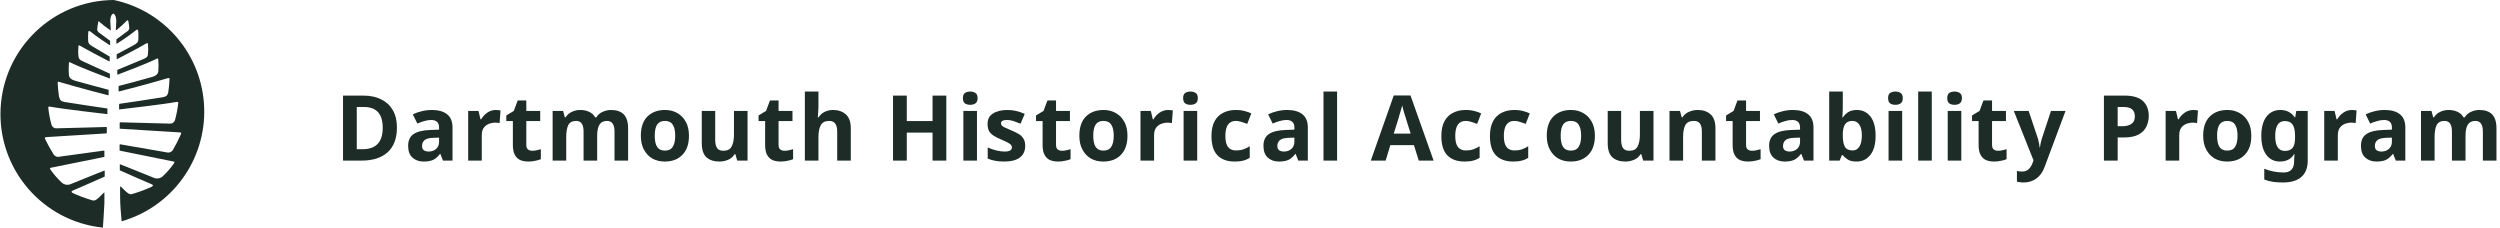
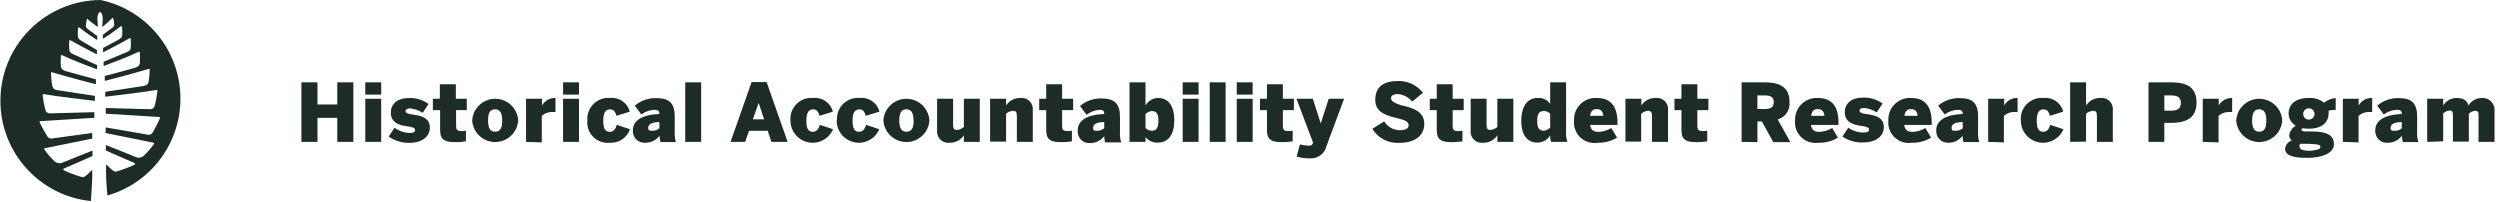
- <svg xmlns="http://www.w3.org/2000/svg" id="Layer_1" data-name="Layer 1" viewBox="0 0 250 22.76">
+ <svg xmlns="http://www.w3.org/2000/svg" id="Outlined_Type" data-name="Outlined Type" viewBox="0 0 283 22.76">
  <defs>
-     <style>.cls-1{font-size:9.1px;font-family:BentonSans-Black, BentonSans;font-weight:800;}.cls-1,.cls-9{fill:#1d2c27;}.cls-2{letter-spacing:0.01em;}.cls-3{letter-spacing:0.02em;}.cls-4{letter-spacing:-0.01em;}.cls-5{letter-spacing:0.02em;}.cls-6{letter-spacing:0.03em;}.cls-7{letter-spacing:0.01em;}.cls-8{letter-spacing:0.01em;}</style>
+     <style>.cls-1{fill:#1d2c27;}</style>
  </defs>
-   <text class="cls-1" transform="translate(33.49 16.06)">
-     <tspan class="cls-2">D</tspan>
-     <tspan class="cls-3" x="6.95" y="0">artmouth Hi</tspan>
-     <tspan class="cls-2" x="64.86" y="0">s</tspan>
-     <tspan class="cls-3" x="69.91" y="0">tori</tspan>
-     <tspan class="cls-2" x="87.25" y="0">c</tspan>
-     <tspan class="cls-3" x="92.48" y="0">al</tspan>
-     <tspan class="cls-4" x="101.08" y="0"> </tspan>
-     <tspan x="103.59" y="0">A</tspan>
-     <tspan class="cls-5" x="110.24" y="0">cc</tspan>
-     <tspan class="cls-3" x="120.78" y="0">ountabili</tspan>
-     <tspan class="cls-6" x="163.51" y="0">t</tspan>
-     <tspan class="cls-3" x="167.89" y="0">y </tspan>
-     <tspan x="176.09" y="0">P</tspan>
-     <tspan class="cls-7" x="182.37" y="0">r</tspan>
-     <tspan class="cls-3" x="186.42" y="0">og</tspan>
-     <tspan class="cls-8" x="198.23" y="0">r</tspan>
-     <tspan class="cls-3" x="202.23" y="0">am</tspan>
-   </text>
-   <path class="cls-9" d="M11.38,0a11.41,11.41,0,0,0-1.09,22.76c.05-.76.11-1.6.15-2.45l0-1c0-.06,0-.1-.1,0-.88.92-.92.77-1.28.67a13.63,13.63,0,0,1-1.81-.69c-.16-.11-.11-.17.07-.25.92-.39,2.88-1.26,3.15-1.38,0,0,0,0,0,0l0-.59a0,0,0,0,0-.07,0c-.47.17-2.9,1.18-3.26,1.31a.85.85,0,0,1-.93-.09,8.31,8.31,0,0,1-1.15-1.31c-.05-.09-.11-.17,0-.2l5.38-1.09a0,0,0,0,0,0,0l0-.57s0-.06-.06-.06L6,15.66a.56.56,0,0,1-.68-.29A14.6,14.6,0,0,1,4.56,14c-.11-.19-.12-.28.07-.29l6-.37a0,0,0,0,0,.05-.05l0-.53s0-.06-.05-.06c-.52,0-4.65.14-4.93.13a.5.5,0,0,1-.55-.36,10.61,10.61,0,0,1-.32-1.66c0-.1,0-.18.15-.15,1.4.26,5.19.68,5.7.75a.06.06,0,0,0,.06,0v-.5s0-.05,0-.06c-.43-.06-3.89-.58-4.28-.65S6,10,5.9,9.65a11.66,11.66,0,0,1-.13-1.33c0-.11,0-.18.14-.13,2.33.68,4.49,1.23,4.88,1.33,0,0,.07,0,.07,0l0-.48a.07.07,0,0,0,0-.06c-.38-.1-3.19-.85-3.43-.93s-.49-.22-.54-.53a6.87,6.87,0,0,1,0-1.14c0-.16,0-.2.15-.13,1.06.52,3.45,1.42,3.88,1.58a.05.05,0,0,0,.07,0l0-.46a.05.05,0,0,0,0,0L8.26,6.12c-.32-.14-.39-.25-.42-.55a4.45,4.45,0,0,1,0-.88c0-.17,0-.21.27-.06.51.31,2.39,1.29,2.78,1.49,0,0,.08,0,.08,0l0-.46a.05.05,0,0,0,0,0L9.3,4.67c-.37-.2-.47-.36-.48-.53a5.81,5.81,0,0,1,0-.83c0-.23.08-.27.24-.14.67.54,1.6,1.15,1.87,1.32a.05.05,0,0,0,.08,0l0-.41,0,0c-.16-.13-1.16-.86-1.16-.86a.41.41,0,0,1-.13-.24,4.9,4.9,0,0,1,.1-.75c0-.1.06-.16.17,0A11.74,11.74,0,0,0,11,3c.06.05.08.06.08,0,0-.47-.22-1.39.25-1.65h0c.46.26.25,1.18.25,1.65,0,0,0,0,.08,0a11.74,11.74,0,0,0,1-.91c.11-.11.13-.05.17,0a4.9,4.9,0,0,1,.1.75.41.41,0,0,1-.13.24s-1,.73-1.16.86a.08.08,0,0,0,0,0l0,.41a.05.05,0,0,0,.08,0c.27-.17,1.2-.78,1.87-1.32.16-.13.21-.09.24.14a5.81,5.81,0,0,1,0,.83c0,.17-.11.33-.48.53l-1.68.9a.05.05,0,0,0,0,0l0,.46s0,.06.08,0c.39-.2,2.27-1.18,2.78-1.49.26-.15.25-.11.27.06a4.45,4.45,0,0,1,0,.88c0,.3-.1.41-.42.55l-2.65,1.1a.05.05,0,0,0,0,0l0,.46a.05.05,0,0,0,.07,0c.43-.16,2.82-1.06,3.88-1.58.12-.07.14,0,.15.13a6.87,6.87,0,0,1,0,1.14c-.05.31-.27.44-.54.53s-3,.83-3.43.93a.07.07,0,0,0,0,.06l0,.48s0,0,.07,0c.39-.1,2.55-.65,4.88-1.33.16,0,.15,0,.14.13a11.66,11.66,0,0,1-.13,1.33c-.1.3-.17.38-.58.46s-3.85.59-4.28.65a.06.06,0,0,0-.05.06l0,.5a.06.06,0,0,0,.06,0c.51-.07,4.3-.49,5.7-.75.18,0,.17.05.15.15a10.61,10.61,0,0,1-.32,1.66.5.5,0,0,1-.55.36c-.28,0-4.41-.11-4.93-.13,0,0-.05,0-.05.06l0,.53a0,0,0,0,0,0,.05l6,.37c.19,0,.18.1.07.29a14.6,14.6,0,0,1-.72,1.41.56.56,0,0,1-.68.29l-4.62-.8s-.07,0-.06.06l0,.57a0,0,0,0,0,0,0l5.38,1.09c.16,0,.1.11.05.2a8.31,8.31,0,0,1-1.15,1.31.85.85,0,0,1-.93.09c-.36-.13-2.79-1.14-3.26-1.31a0,0,0,0,0-.07,0l0,.59s0,0,0,0c.27.12,2.23,1,3.15,1.38.18.08.23.14.07.25a13.63,13.63,0,0,1-1.81.69c-.36.1-.4.25-1.28-.67-.06-.07-.09,0-.1,0l0,1c0,.85.09,1.69.15,2.45A11.41,11.41,0,0,0,11.38,0Z" />
+   <path class="cls-1" d="M34.12,9.32h1.82v2.51h2.24V9.32H40v6.74H38.18V13.34H35.94v2.72H34.12Z" />
+   <path class="cls-1" d="M41.35,10.71V9.32h1.8v1.39Zm0,5.35V11.18h1.8v4.88Z" />
+   <path class="cls-1" d="M44,15.46l.66-1a3,3,0,0,0,1.75.59c.31,0,.58-.09.58-.32s-.23-.33-.75-.41c-.83-.11-2-.31-2-1.57,0-1.09.89-1.65,2-1.65a3.55,3.55,0,0,1,2.27.67l-.66,1a3.14,3.14,0,0,0-1.44-.5c-.3,0-.5.1-.5.31s.25.31.75.38c.83.11,2,.29,2,1.47s-1.11,1.74-2.24,1.74A3.92,3.92,0,0,1,44,15.46Z" />
+   <path class="cls-1" d="M49.82,14.6V12.47H49V11.18h.79V9.54h1.81v1.64h1.24v1.29H51.63V14.2c0,.51.12.64.63.64a2,2,0,0,0,.48-.05V16a7.71,7.71,0,0,1-1.1.09C50,16.13,49.82,15.54,49.82,14.6Z" />
+   <path class="cls-1" d="M53.45,13.63a2.61,2.61,0,0,1,5.21,0,2.61,2.61,0,0,1-5.21,0Zm3.4,0c0-.71-.18-1.26-.8-1.26s-.8.49-.8,1.26.17,1.28.8,1.28S56.85,14.41,56.85,13.64Z" />
+   <path class="cls-1" d="M59.55,16.06V11.18h1.81v.76h0a1.68,1.68,0,0,1,1.52-.85h0v1.59l-.46,0a1.67,1.67,0,0,0-1.09.44v3Z" />
+   <path class="cls-1" d="M63.74,10.71V9.32h1.8v1.39Zm0,5.35V11.18h1.8v4.88Z" />
+   <path class="cls-1" d="M66.49,13.63a2.37,2.37,0,0,1,2.57-2.54,2.07,2.07,0,0,1,2.23,1.55l-1.51.47c-.16-.59-.4-.73-.74-.73-.54,0-.75.49-.75,1.26s.13,1.28.73,1.28c.3,0,.63-.15.8-.79l1.49.5A2.27,2.27,0,0,1,69,16.16,2.3,2.3,0,0,1,66.49,13.63Z" />
+   <path class="cls-1" d="M71.64,14.75c0-1.09,1-1.76,3-1.85v-.06c0-.24-.12-.41-.54-.41a2.67,2.67,0,0,0-1.5.53l-.74-1a3.6,3.6,0,0,1,2.52-.85c1.44,0,2,.67,2,2.05v1.74a3.32,3.32,0,0,0,.13,1.18H74.77a2.41,2.41,0,0,1-.11-.71,2,2,0,0,1-1.62.79A1.32,1.32,0,0,1,71.64,14.75Zm3-.24v-.69c-.87,0-1.26.26-1.26.63s.18.35.4.35A1.18,1.18,0,0,0,74.66,14.51Z" />
+   <path class="cls-1" d="M77.57,16.06V9.32h1.8v6.74Z" />
+   <path class="cls-1" d="M82.7,16.06l2.38-6.77h1.7l2.38,6.77H87.32l-.41-1.25H84.79l-.44,1.25Zm2.52-2.55H86.5l-.62-1.86h0Z" />
+   <path class="cls-1" d="M89.48,13.63a2.36,2.36,0,0,1,2.57-2.54,2.07,2.07,0,0,1,2.23,1.55l-1.51.47c-.16-.59-.4-.73-.74-.73-.54,0-.75.49-.75,1.26s.13,1.28.73,1.28c.29,0,.63-.15.79-.79l1.5.5a2.51,2.51,0,0,1-4.82-1Z" />
+   <path class="cls-1" d="M94.75,13.63a2.36,2.36,0,0,1,2.57-2.54,2.07,2.07,0,0,1,2.23,1.55L98,13.11c-.16-.59-.4-.73-.74-.73-.54,0-.75.49-.75,1.26s.13,1.28.73,1.28c.29,0,.63-.15.8-.79l1.49.5a2.51,2.51,0,0,1-4.82-1Z" />
+   <path class="cls-1" d="M100,13.63a2.61,2.61,0,0,1,5.21,0,2.61,2.61,0,0,1-5.21,0Zm3.41,0c0-.71-.18-1.26-.8-1.26s-.81.49-.81,1.26.18,1.28.81,1.28S103.43,14.41,103.43,13.64Z" />
+   <path class="cls-1" d="M106.08,14.75V11.18h1.81v3c0,.34.11.53.41.53a1.31,1.31,0,0,0,.81-.34V11.18h1.8v4.88h-1.8v-.74a1.88,1.88,0,0,1-1.62.84A1.27,1.27,0,0,1,106.08,14.75Z" />
+   <path class="cls-1" d="M112.08,11.18h1.81v.76a1.86,1.86,0,0,1,1.62-.85,1.26,1.26,0,0,1,1.4,1.41v3.56h-1.8v-3c0-.33-.11-.52-.41-.52a1.29,1.29,0,0,0-.81.34v3.15h-1.81Z" />
+   <path class="cls-1" d="M118.43,14.6V12.47h-.79V11.18h.79V9.54h1.8v1.64h1.25v1.29h-1.25V14.2c0,.51.13.64.64.64a1.92,1.92,0,0,0,.47-.05V16a7.57,7.57,0,0,1-1.1.09C118.58,16.13,118.43,15.54,118.43,14.6Z" />
+   <path class="cls-1" d="M122,14.75c0-1.09,1-1.76,3-1.85v-.06c0-.24-.12-.41-.54-.41A2.62,2.62,0,0,0,123,13l-.74-1a3.58,3.58,0,0,1,2.52-.85c1.44,0,2,.67,2,2.05v1.74a3.26,3.26,0,0,0,.14,1.18H125.1a2.43,2.43,0,0,1-.1-.71,2,2,0,0,1-1.63.79A1.31,1.31,0,0,1,122,14.75Zm3-.24v-.69c-.88,0-1.26.26-1.26.63s.17.35.4.35A1.19,1.19,0,0,0,125,14.51Z" />
+   <path class="cls-1" d="M129.67,15.53v.53h-1.81V9.32h1.81v2.62a1.67,1.67,0,0,1,1.44-.85c1.11,0,1.82.86,1.82,2.53s-.72,2.52-1.84,2.52A1.7,1.7,0,0,1,129.67,15.53Zm1.46-1.9c0-.6-.13-1.06-.74-1.06a1.12,1.12,0,0,0-.72.35v1.57a1,1,0,0,0,.74.31C131,14.8,131.13,14.32,131.13,13.63Z" />
+   <path class="cls-1" d="M133.88,10.71V9.32h1.8v1.39Zm0,5.35V11.18h1.8v4.88Z" />
+   <path class="cls-1" d="M136.94,16.06V9.32h1.8v6.74Z" />
+   <path class="cls-1" d="M140,10.71V9.32h1.8v1.39Zm0,5.35V11.18h1.8v4.88Z" />
+   <path class="cls-1" d="M143.42,14.6V12.47h-.79V11.18h.79V9.54h1.8v1.64h1.25v1.29h-1.25V14.2c0,.51.13.64.64.64a1.92,1.92,0,0,0,.47-.05V16a7.57,7.57,0,0,1-1.1.09C143.57,16.13,143.42,15.54,143.42,14.6Z" />
+   <path class="cls-1" d="M146.78,17.73l.37-1.38a4.42,4.42,0,0,0,1,.14.43.43,0,0,0,.47-.28l0-.12-1.86-4.91h1.85l.9,2.79h0l.9-2.79h1.74l-2,5.38a1.79,1.79,0,0,1-1.8,1.37A5.54,5.54,0,0,1,146.78,17.73Z" />
+   <path class="cls-1" d="M155.35,14.58l1.34-.84a2.08,2.08,0,0,0,1.77,1c.56,0,1-.16,1-.58s-.54-.59-1.21-.76c-1.1-.28-2.57-.56-2.57-2.09s1-2.14,2.57-2.14a3.48,3.48,0,0,1,2.83,1.33l-1.22,1a2.3,2.3,0,0,0-1.62-.85c-.51,0-.78.17-.78.49s.53.61,1.19.78c1.11.26,2.58.6,2.58,2.11,0,1.07-.75,2.14-2.83,2.14A3.31,3.31,0,0,1,155.35,14.58Z" />
+   <path class="cls-1" d="M162.64,14.6V12.47h-.79V11.18h.79V9.54h1.8v1.64h1.25v1.29h-1.25V14.2c0,.51.13.64.64.64a2,2,0,0,0,.47-.05V16a7.57,7.57,0,0,1-1.1.09C162.79,16.13,162.64,15.54,162.64,14.6Z" />
+   <path class="cls-1" d="M166.48,14.75V11.18h1.8v3c0,.34.11.53.41.53a1.29,1.29,0,0,0,.81-.34V11.18h1.81v4.88H169.5v-.74a1.88,1.88,0,0,1-1.62.84A1.26,1.26,0,0,1,166.48,14.75Z" />
+   <path class="cls-1" d="M172.21,13.68c0-1.68.72-2.59,1.84-2.59a1.57,1.57,0,0,1,1.43.67V9.32h1.8v5.56a3,3,0,0,0,.15,1.18h-1.84a1.78,1.78,0,0,1-.11-.73,1.67,1.67,0,0,1-1.45.81C172.93,16.14,172.21,15.35,172.21,13.68Zm3.27.76V12.87a1,1,0,0,0-.75-.3c-.54,0-.72.41-.72,1.1s.14,1.13.74,1.13A1.13,1.13,0,0,0,175.48,14.44Z" />
+   <path class="cls-1" d="M178.18,13.63a2.44,2.44,0,0,1,2.57-2.54c1,0,2.35.35,2.35,2.78v.27H180c.09.64.45.79,1,.79a3,3,0,0,0,1.4-.44l.65,1.09a4,4,0,0,1-2.19.58A2.32,2.32,0,0,1,178.18,13.63Zm3.32-.52c-.07-.58-.33-.76-.76-.76s-.64.21-.75.76Z" />
+   <path class="cls-1" d="M184,11.18h1.8v.76a1.86,1.86,0,0,1,1.62-.85,1.26,1.26,0,0,1,1.4,1.41v3.56H187v-3c0-.33-.11-.52-.41-.52a1.31,1.31,0,0,0-.81.34v3.15H184Z" />
+   <path class="cls-1" d="M190.34,14.6V12.47h-.79V11.18h.79V9.54h1.8v1.64h1.25v1.29h-1.25V14.2c0,.51.13.64.64.64a2.08,2.08,0,0,0,.48-.05V16a7.75,7.75,0,0,1-1.11.09C190.5,16.13,190.34,15.54,190.34,14.6Z" />
+   <path class="cls-1" d="M197.15,16.06V9.32h2.63c1.73,0,2.79.58,2.79,2.2a1.86,1.86,0,0,1-1.33,2l1.43,2.57h-1.93l-1.3-2.34h-.5v2.34Zm1.79-3.72h.78c.75,0,1.07-.21,1.07-.78s-.32-.76-1.07-.76h-.78Z" />
+   <path class="cls-1" d="M203.2,13.63a2.45,2.45,0,0,1,2.57-2.54c1,0,2.35.35,2.35,2.78v.27H205c.09.64.45.79,1,.79a3.09,3.09,0,0,0,1.41-.44l.64,1.09a4,4,0,0,1-2.18.58A2.33,2.33,0,0,1,203.2,13.63Zm3.33-.52c-.07-.58-.34-.76-.77-.76s-.63.21-.74.76Z" />
+   <path class="cls-1" d="M208.56,15.46l.66-1A3.07,3.07,0,0,0,211,15c.31,0,.58-.09.58-.32s-.22-.33-.75-.41c-.83-.11-2-.31-2-1.57,0-1.09.9-1.65,2-1.65a3.6,3.6,0,0,1,2.28.67l-.67,1a3.14,3.14,0,0,0-1.44-.5c-.3,0-.5.1-.5.31s.26.31.75.38c.83.11,2,.29,2,1.47s-1.11,1.74-2.24,1.74A3.92,3.92,0,0,1,208.56,15.46Z" />
+   <path class="cls-1" d="M213.76,13.63a2.44,2.44,0,0,1,2.57-2.54c1,0,2.34.35,2.34,2.78v.27h-3.12c.09.64.45.79,1,.79a3,3,0,0,0,1.4-.44l.65,1.09a4,4,0,0,1-2.19.58A2.32,2.32,0,0,1,213.76,13.63Zm3.32-.52c-.07-.58-.34-.76-.76-.76s-.64.21-.75.76Z" />
+   <path class="cls-1" d="M219.18,14.75c0-1.09,1-1.76,3-1.85v-.06c0-.24-.12-.41-.54-.41a2.64,2.64,0,0,0-1.5.53l-.74-1a3.6,3.6,0,0,1,2.52-.85c1.44,0,2,.67,2,2.05v1.74a3.32,3.32,0,0,0,.13,1.18h-1.78a2.12,2.12,0,0,1-.11-.71,2,2,0,0,1-1.62.79A1.32,1.32,0,0,1,219.18,14.75Zm3-.24v-.69c-.88,0-1.26.26-1.26.63s.17.35.4.35A1.18,1.18,0,0,0,222.2,14.51Z" />
+   <path class="cls-1" d="M225.06,16.06V11.18h1.81v.76h0a1.67,1.67,0,0,1,1.52-.85h0v1.59l-.46,0a1.67,1.67,0,0,0-1.09.44v3Z" />
+   <path class="cls-1" d="M228.76,13.63a2.36,2.36,0,0,1,2.57-2.54,2.07,2.07,0,0,1,2.23,1.55l-1.51.47c-.16-.59-.4-.73-.74-.73-.54,0-.75.49-.75,1.26s.13,1.28.73,1.28c.29,0,.63-.15.79-.79l1.5.5a2.51,2.51,0,0,1-4.82-1Z" />
+   <path class="cls-1" d="M234.34,16.06V9.32h1.8v2.62a1.86,1.86,0,0,1,1.63-.85,1.26,1.26,0,0,1,1.4,1.41v3.56h-1.8v-3c0-.33-.11-.52-.41-.52a1.34,1.34,0,0,0-.82.34v3.15Z" />
+   <path class="cls-1" d="M243.21,16.06V9.32h2.52c1.44,0,2.92.3,2.92,2.3s-1.6,2.29-2.92,2.29H245v2.15Zm1.8-3.53h.78c.85,0,1.08-.36,1.08-.87s-.23-.86-1.08-.86H245Z" />
+   <path class="cls-1" d="M249.35,16.06V11.18h1.81v.76h0a1.67,1.67,0,0,1,1.52-.85h0v1.59l-.45,0a1.67,1.67,0,0,0-1.09.44v3Z" />
+   <path class="cls-1" d="M253.14,13.63a2.61,2.61,0,0,1,5.21,0,2.61,2.61,0,0,1-5.21,0Zm3.41,0c0-.71-.19-1.26-.8-1.26s-.81.49-.81,1.26.18,1.28.81,1.28S256.55,14.41,256.55,13.64Z" />
+   <path class="cls-1" d="M258.67,16.83a1.13,1.13,0,0,1,.76-.93.7.7,0,0,1-.29-.57,1.46,1.46,0,0,1,.76-1.1,1.56,1.56,0,0,1-.83-1.4c0-1,.76-1.74,2.29-1.74a2.52,2.52,0,0,1,1.73.54,2.37,2.37,0,0,1,1.31-.53v1.34a3.82,3.82,0,0,0-.8.08,2.54,2.54,0,0,1,0,.31c0,1-.73,1.74-2.26,1.74a5.39,5.39,0,0,1-.73-.06.37.37,0,0,0-.07.18c0,.17.2.18.47.19l.61,0c1.88,0,2.58.46,2.58,1.45s-1.31,1.54-3,1.54C259.31,17.89,258.67,17.48,258.67,16.83Zm4-.17c0-.24-.07-.33-1.29-.38l-.69,0a1.88,1.88,0,0,1-.34,0,.66.66,0,0,0-.05.26c0,.38.33.53,1.23.53C262.18,17,262.67,16.91,262.67,16.66ZM262,12.9a.64.64,0,1,0-1.28,0,.64.64,0,1,0,1.28,0Z" />
+   <path class="cls-1" d="M265.21,16.06V11.18H267v.76h0a1.68,1.68,0,0,1,1.53-.85h0v1.59l-.45,0a1.67,1.67,0,0,0-1.09.44v3Z" />
+   <path class="cls-1" d="M268.88,14.75c0-1.09,1-1.76,3-1.85v-.06c0-.24-.12-.41-.54-.41a2.62,2.62,0,0,0-1.5.53l-.74-1a3.58,3.58,0,0,1,2.52-.85c1.44,0,2,.67,2,2.05v1.74a3.26,3.26,0,0,0,.14,1.18H272a2.43,2.43,0,0,1-.1-.71,2,2,0,0,1-1.63.79A1.31,1.31,0,0,1,268.88,14.75Zm3-.24v-.69c-.88,0-1.26.26-1.26.63s.17.35.4.35A1.18,1.18,0,0,0,271.9,14.51Z" />
+   <path class="cls-1" d="M274.76,16.06V11.18h1.81v.76a1.8,1.8,0,0,1,1.52-.85c.81,0,1.19.32,1.33.85a1.82,1.82,0,0,1,1.52-.85,1.35,1.35,0,0,1,1.44,1.5v3.47h-1.81v-3c0-.33,0-.52-.37-.52a1.18,1.18,0,0,0-.73.34v3.15h-1.8v-3c0-.33-.05-.52-.38-.52a1.13,1.13,0,0,0-.72.34v3.15Z" />
+   <path class="cls-1" d="M11.38,0a11.41,11.41,0,0,0-1.09,22.76c.05-.76.11-1.6.15-2.45l0-1c0-.06,0-.1-.1,0-.88.92-.92.77-1.28.67a13.63,13.63,0,0,1-1.81-.69c-.16-.11-.11-.17.07-.25.92-.39,2.88-1.26,3.15-1.38,0,0,0,0,0,0l0-.59a0,0,0,0,0-.07,0c-.47.17-2.9,1.18-3.26,1.31a.85.85,0,0,1-.93-.09,8.31,8.31,0,0,1-1.15-1.31c-.05-.09-.11-.17,0-.2l5.38-1.09a0,0,0,0,0,0,0l0-.57s0-.06-.06-.06L6,15.66a.56.56,0,0,1-.68-.29A14.6,14.6,0,0,1,4.56,14c-.11-.19-.12-.28.07-.29l6-.37a0,0,0,0,0,.05-.05l0-.53s0-.06-.05-.06c-.52,0-4.65.14-4.93.13a.5.5,0,0,1-.55-.36,10.61,10.61,0,0,1-.32-1.66c0-.1,0-.18.15-.15,1.4.26,5.19.68,5.7.75a.06.06,0,0,0,.06,0v-.5s0-.05,0-.06c-.43-.06-3.89-.58-4.28-.65S6,10,5.9,9.65a11.66,11.66,0,0,1-.13-1.33c0-.11,0-.18.14-.13,2.33.68,4.49,1.23,4.88,1.33,0,0,.07,0,.07,0l0-.48a.07.07,0,0,0,0-.06c-.38-.1-3.19-.85-3.43-.93s-.49-.22-.54-.53a6.87,6.87,0,0,1,0-1.14c0-.16,0-.2.15-.13,1.06.52,3.45,1.42,3.88,1.58a.05.05,0,0,0,.07,0l0-.46a.05.05,0,0,0,0,0L8.26,6.12c-.32-.14-.39-.25-.42-.55a4.45,4.45,0,0,1,0-.88c0-.17,0-.21.27-.06.51.31,2.39,1.29,2.78,1.49,0,0,.08,0,.08,0l0-.46a.05.05,0,0,0,0,0L9.3,4.67c-.37-.2-.47-.36-.48-.53a5.81,5.81,0,0,1,0-.83c0-.23.08-.27.24-.14.67.54,1.6,1.15,1.87,1.32a.05.05,0,0,0,.08,0l0-.41,0,0c-.16-.13-1.16-.86-1.16-.86a.41.41,0,0,1-.13-.24,4.9,4.9,0,0,1,.1-.75c0-.1.06-.16.17,0A11.74,11.74,0,0,0,11,3c.06.05.08.06.08,0,0-.47-.22-1.39.25-1.65h0c.46.26.25,1.18.25,1.65,0,0,0,0,.08,0a11.74,11.74,0,0,0,1-.91c.11-.11.13-.05.17,0a4.9,4.9,0,0,1,.1.75.41.41,0,0,1-.13.24s-1,.73-1.16.86a.08.08,0,0,0,0,0l0,.41a.05.05,0,0,0,.08,0c.27-.17,1.2-.78,1.87-1.32.16-.13.21-.09.24.14a5.81,5.81,0,0,1,0,.83c0,.17-.11.33-.48.53l-1.68.9a.05.05,0,0,0,0,0l0,.46s0,.06.08,0c.39-.2,2.27-1.18,2.78-1.49.26-.15.25-.11.27.06a4.45,4.45,0,0,1,0,.88c0,.3-.1.41-.42.55l-2.65,1.1a.05.05,0,0,0,0,0l0,.46a.05.05,0,0,0,.07,0c.43-.16,2.82-1.06,3.88-1.58.12-.07.14,0,.15.13a6.87,6.87,0,0,1,0,1.14c-.05.31-.27.44-.54.53s-3,.83-3.43.93a.07.07,0,0,0,0,.06l0,.48s0,0,.07,0c.39-.1,2.55-.65,4.88-1.33.16,0,.15,0,.14.13a11.66,11.66,0,0,1-.13,1.33c-.1.3-.17.38-.58.46s-3.85.59-4.28.65a.06.06,0,0,0-.05.06l0,.5a.06.06,0,0,0,.06,0c.51-.07,4.3-.49,5.7-.75.18,0,.17.05.15.15a10.61,10.61,0,0,1-.32,1.66.5.5,0,0,1-.55.36c-.28,0-4.41-.11-4.93-.13,0,0-.05,0-.05.06l0,.53a0,0,0,0,0,0,.05l6,.37c.19,0,.18.1.07.29a14.6,14.6,0,0,1-.72,1.41.56.56,0,0,1-.68.29l-4.62-.8s-.07,0-.06.06l0,.57a0,0,0,0,0,0,0l5.38,1.09c.16,0,.1.11.05.2a8.31,8.31,0,0,1-1.15,1.31.85.85,0,0,1-.93.09c-.36-.13-2.79-1.14-3.26-1.31a0,0,0,0,0-.07,0l0,.59s0,0,0,0c.27.12,2.23,1,3.15,1.38.18.08.23.14.07.25a13.63,13.63,0,0,1-1.81.69c-.36.1-.4.25-1.28-.67-.06-.07-.09,0-.1,0l0,1c0,.85.09,1.69.15,2.45A11.41,11.41,0,0,0,11.38,0Z" />
</svg>
